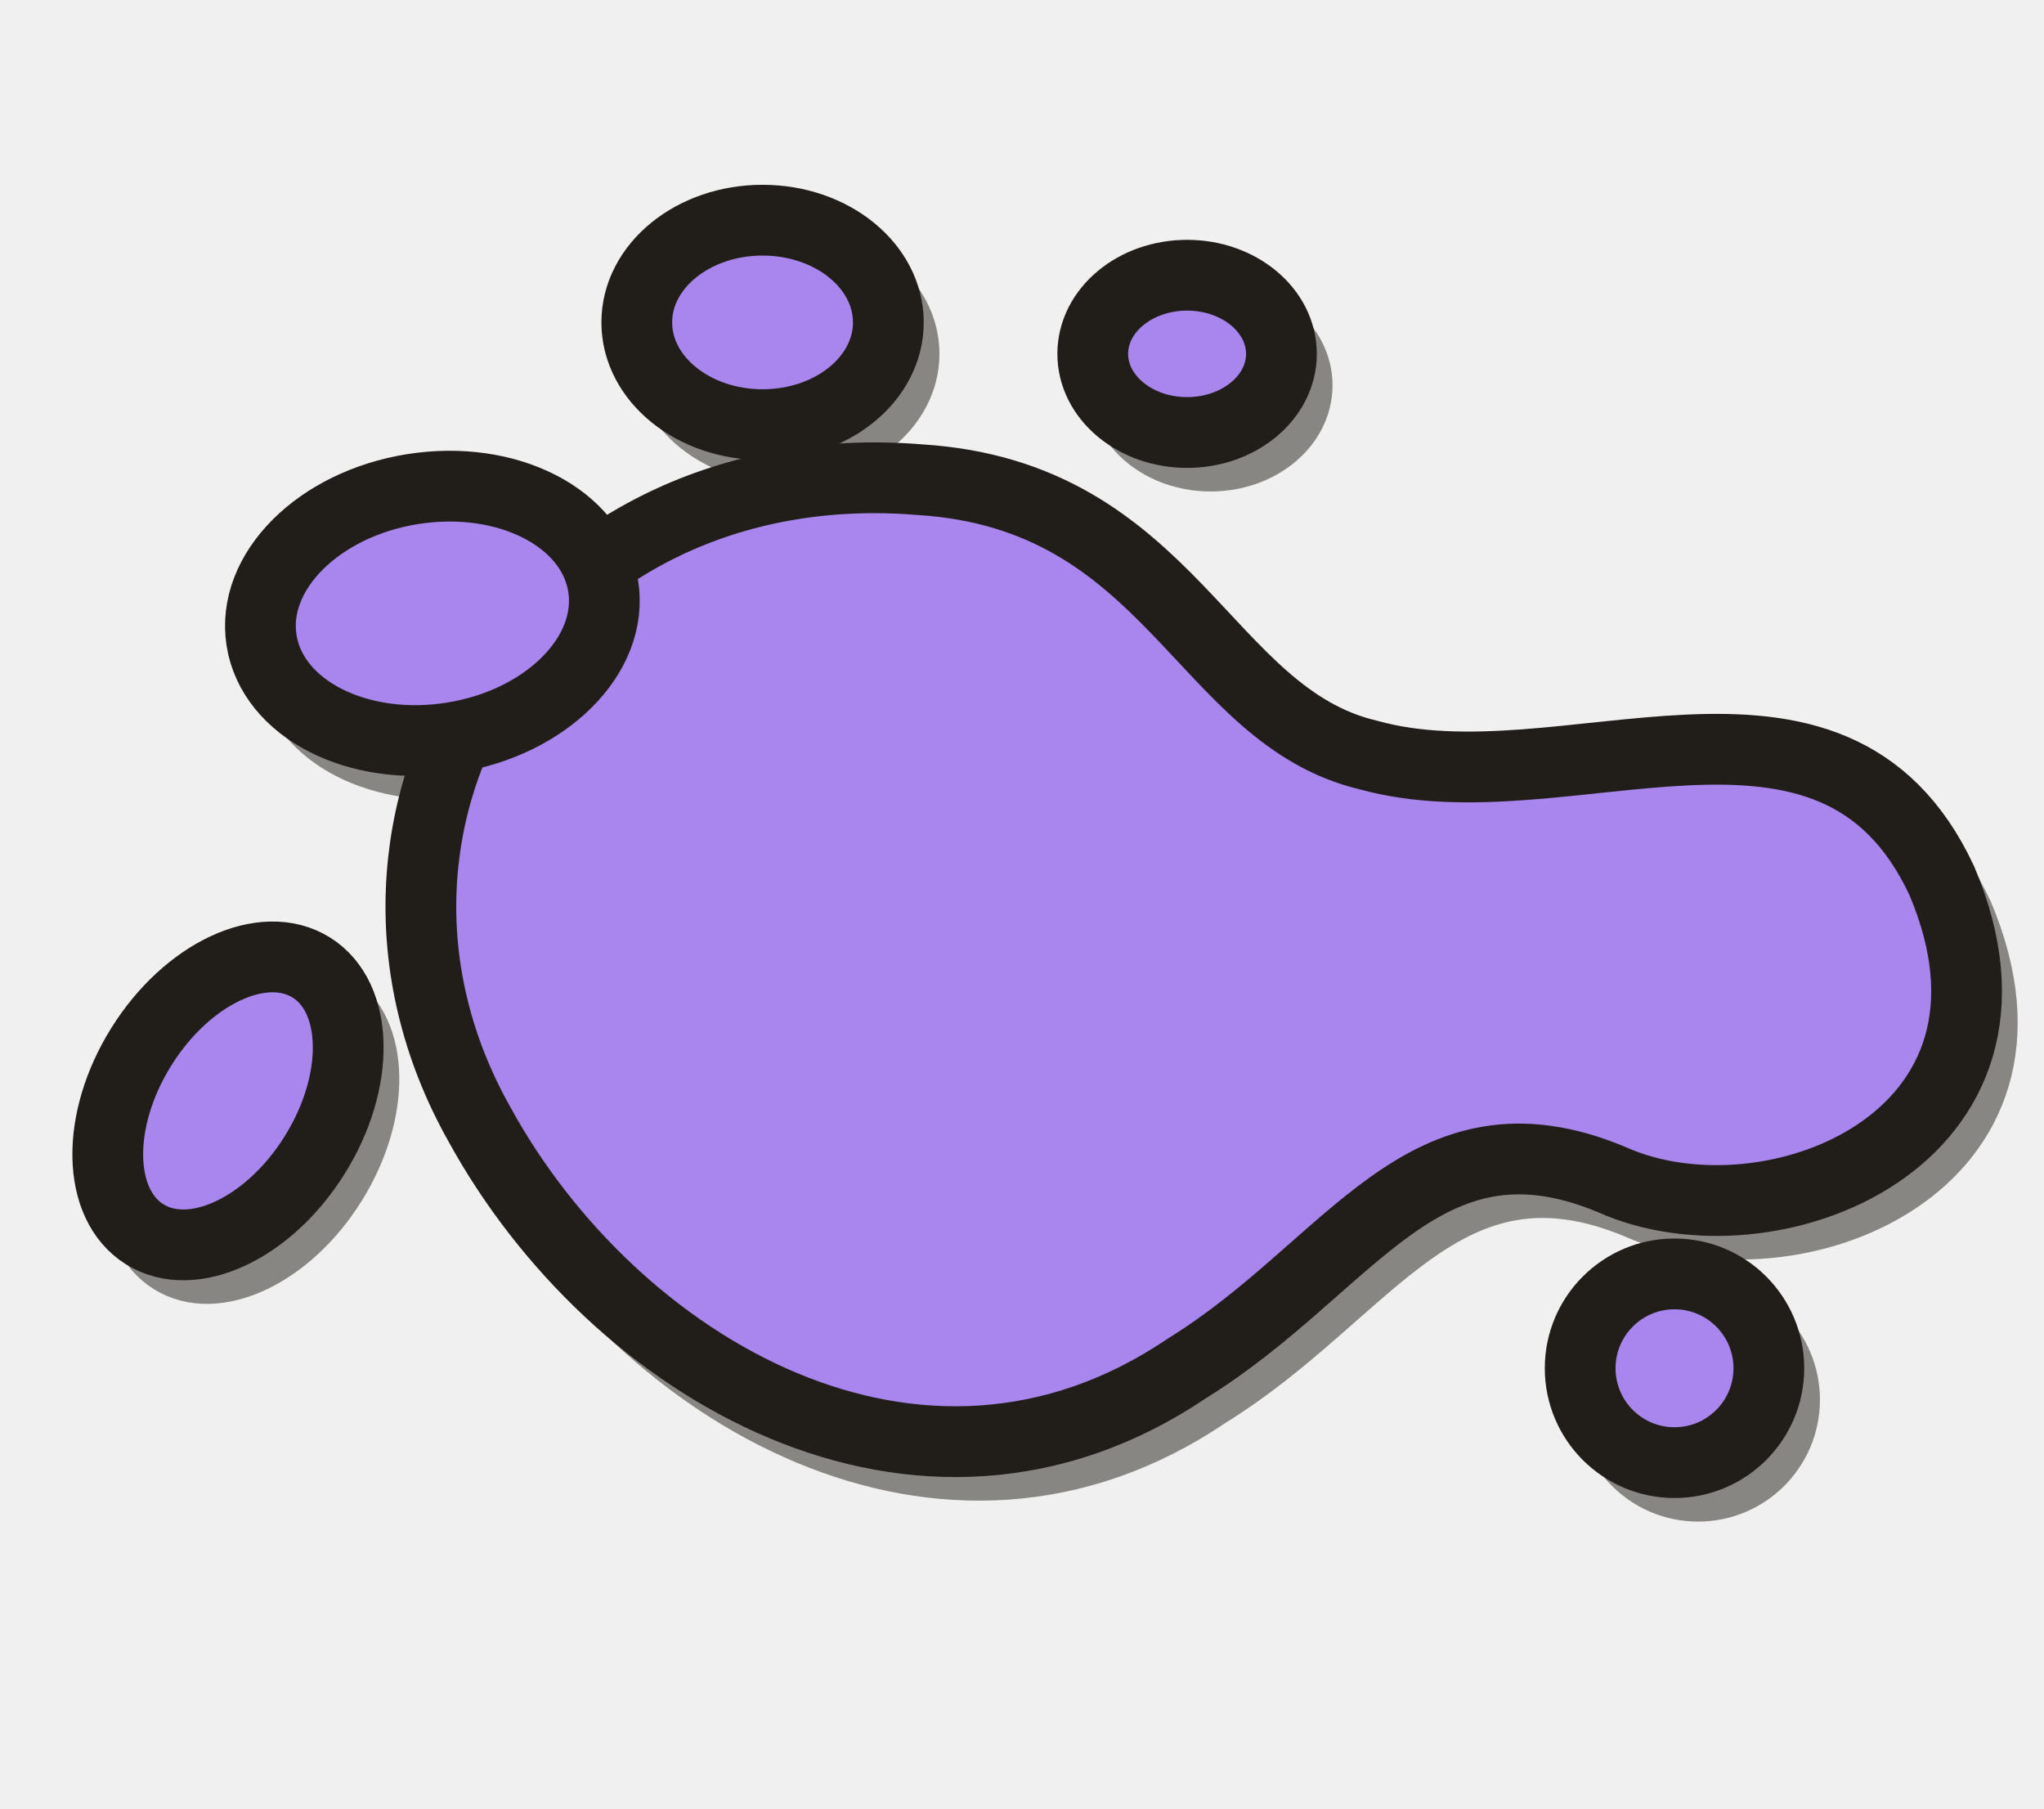
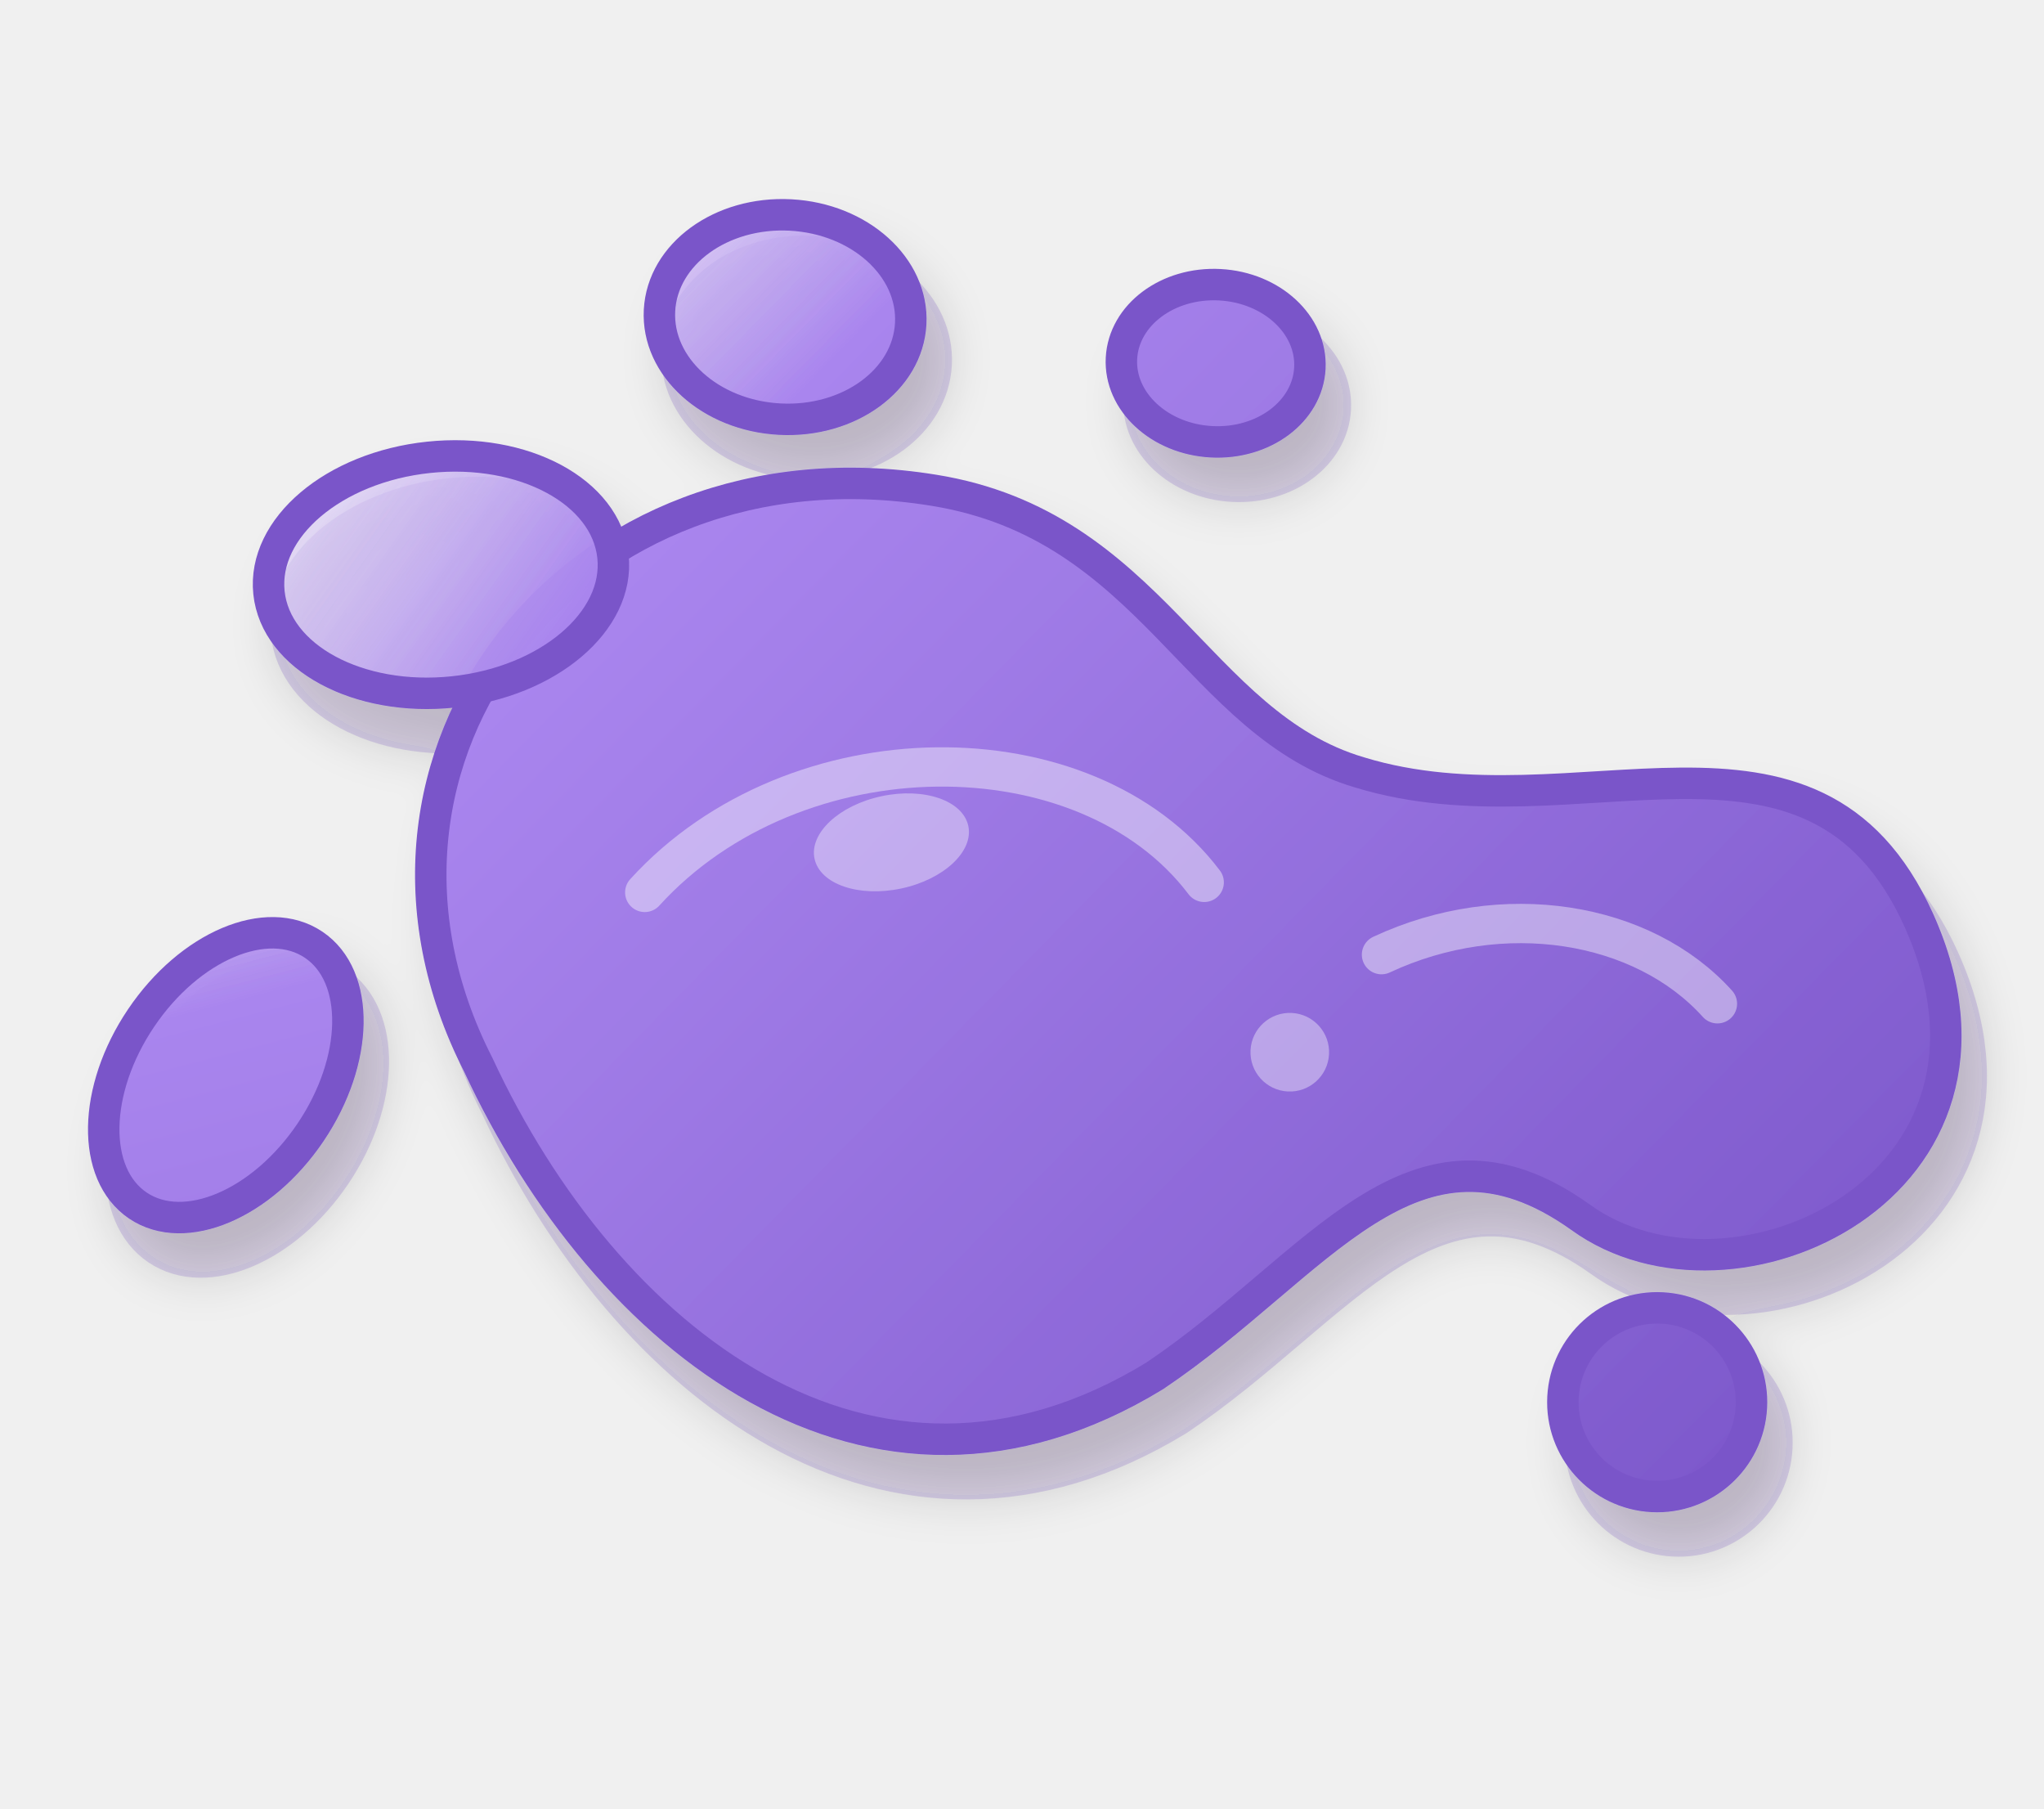
<svg xmlns="http://www.w3.org/2000/svg" viewBox="0 0 260 230" fill="none">
-   <g opacity=".58" fill="#3d3934" stroke="#3d3934" stroke-width="7" stroke-linecap="round" stroke-linejoin="round" transform="translate(3 4)">
-     <path d="M61 143C39 104 68 57 117 61C149 63 153 91 174 96C199 103 233 82 247 112C261 145 225 159 205 150C181 140 172 161 151 174C117 197 78 174 61 143Z" />
-     <ellipse cx="55" cy="78" rx="22" ry="16" transform="rotate(-9 55 78)" />
-     <ellipse cx="97" cy="41" rx="16" ry="13" />
-     <ellipse cx="151" cy="45" rx="12" ry="10" />
-     <ellipse cx="29" cy="140" rx="13" ry="20" transform="rotate(32 29 140)" />
-     <circle cx="213" cy="174" r="12" />
-   </g>
-   <g fill="#a985ee" stroke="#211d19" stroke-width="9" stroke-linecap="round" stroke-linejoin="round">
-     <path d="M61 143C39 104 68 57 117 61C149 63 153 91 174 96C199 103 233 82 247 112C261 145 225 159 205 150C181 140 172 161 151 174C117 197 78 174 61 143Z" />
-     <ellipse cx="55" cy="78" rx="22" ry="16" transform="rotate(-9 55 78)" />
-     <ellipse cx="97" cy="41" rx="16" ry="13" />
-     <ellipse cx="151" cy="45" rx="12" ry="10" />
-     <ellipse cx="29" cy="140" rx="13" ry="20" transform="rotate(32 29 140)" />
-     <circle cx="213" cy="174" r="12" />
+   <defs>
+     <linearGradient id="paint-purple_bubble_svg" x1="36" y1="34" x2="226" y2="202" gradientUnits="userSpaceOnUse">
+       <stop offset="0" stop-color="#ffffff" stop-opacity="0.32" />
+       <stop offset="0.23" stop-color="#a985ee" />
+       <stop offset="1" stop-color="#7a55c9" />
+     </linearGradient>
+     <filter id="soft-purple_bubble_svg" x="-20%" y="-20%" width="140%" height="140%" color-interpolation-filters="sRGB">
+       <feDropShadow dx="3" dy="5" stdDeviation="3" flood-color="#2a2118" flood-opacity="0.16" />
+     </filter>
+   </defs>
+   <g transform="translate(130.0 115.0) rotate(3) translate(-130.0 -115.0)">
+     <g opacity="0.22" fill="#7a55c9" stroke="#7a55c9" stroke-width="5" stroke-linecap="round" stroke-linejoin="round" transform="translate(3 5)">
+       <path d="M62 139C40 101 70 58 116 63C144 66 151 91 172 96C200 103 229 82 244 111C261 144 223 164 203 151C181 137 170 159 150 174C115 198 80 173 62 139Z" />
+       <ellipse cx="54" cy="77" rx="22" ry="15" transform="rotate(-9 54 77)" />
+       <ellipse cx="96" cy="42" rx="16" ry="13" />
+       <ellipse cx="151" cy="45" rx="12" ry="10" />
+       <ellipse cx="30" cy="142" rx="13" ry="20" transform="rotate(31 30 142)" />
+       <circle cx="214" cy="174" r="12" />
+     </g>
+     <g filter="url(#soft-purple_bubble_svg)" fill="url(#paint-purple_bubble_svg)" stroke="#7a55c9" stroke-width="4" stroke-linecap="round" stroke-linejoin="round">
+       <path d="M62 139C40 101 70 58 116 63C144 66 151 91 172 96C200 103 229 82 244 111C261 144 223 164 203 151C181 137 170 159 150 174C115 198 80 173 62 139Z" />
+       <ellipse cx="54" cy="77" rx="22" ry="15" transform="rotate(-9 54 77)" />
+       <ellipse cx="96" cy="42" rx="16" ry="13" />
+       <ellipse cx="151" cy="45" rx="12" ry="10" />
+       <ellipse cx="30" cy="142" rx="13" ry="20" transform="rotate(31 30 142)" />
+       <circle cx="214" cy="174" r="12" />
+     </g>
+     <g fill="none" stroke="#ffffff" stroke-width="5" stroke-linecap="round" opacity="0.42">
+       <path d="M82 116C100 94 137 92 153 111" />
+       <path d="M176 119C191 111 209 113 219 123" />
+     </g>
+     <g fill="#ffffff" opacity="0.38">
+       <ellipse cx="113" cy="108" rx="10" ry="6" transform="rotate(-15 113 108)" />
+       <circle cx="165" cy="132" r="5" />
+     </g>
  </g>
</svg>
